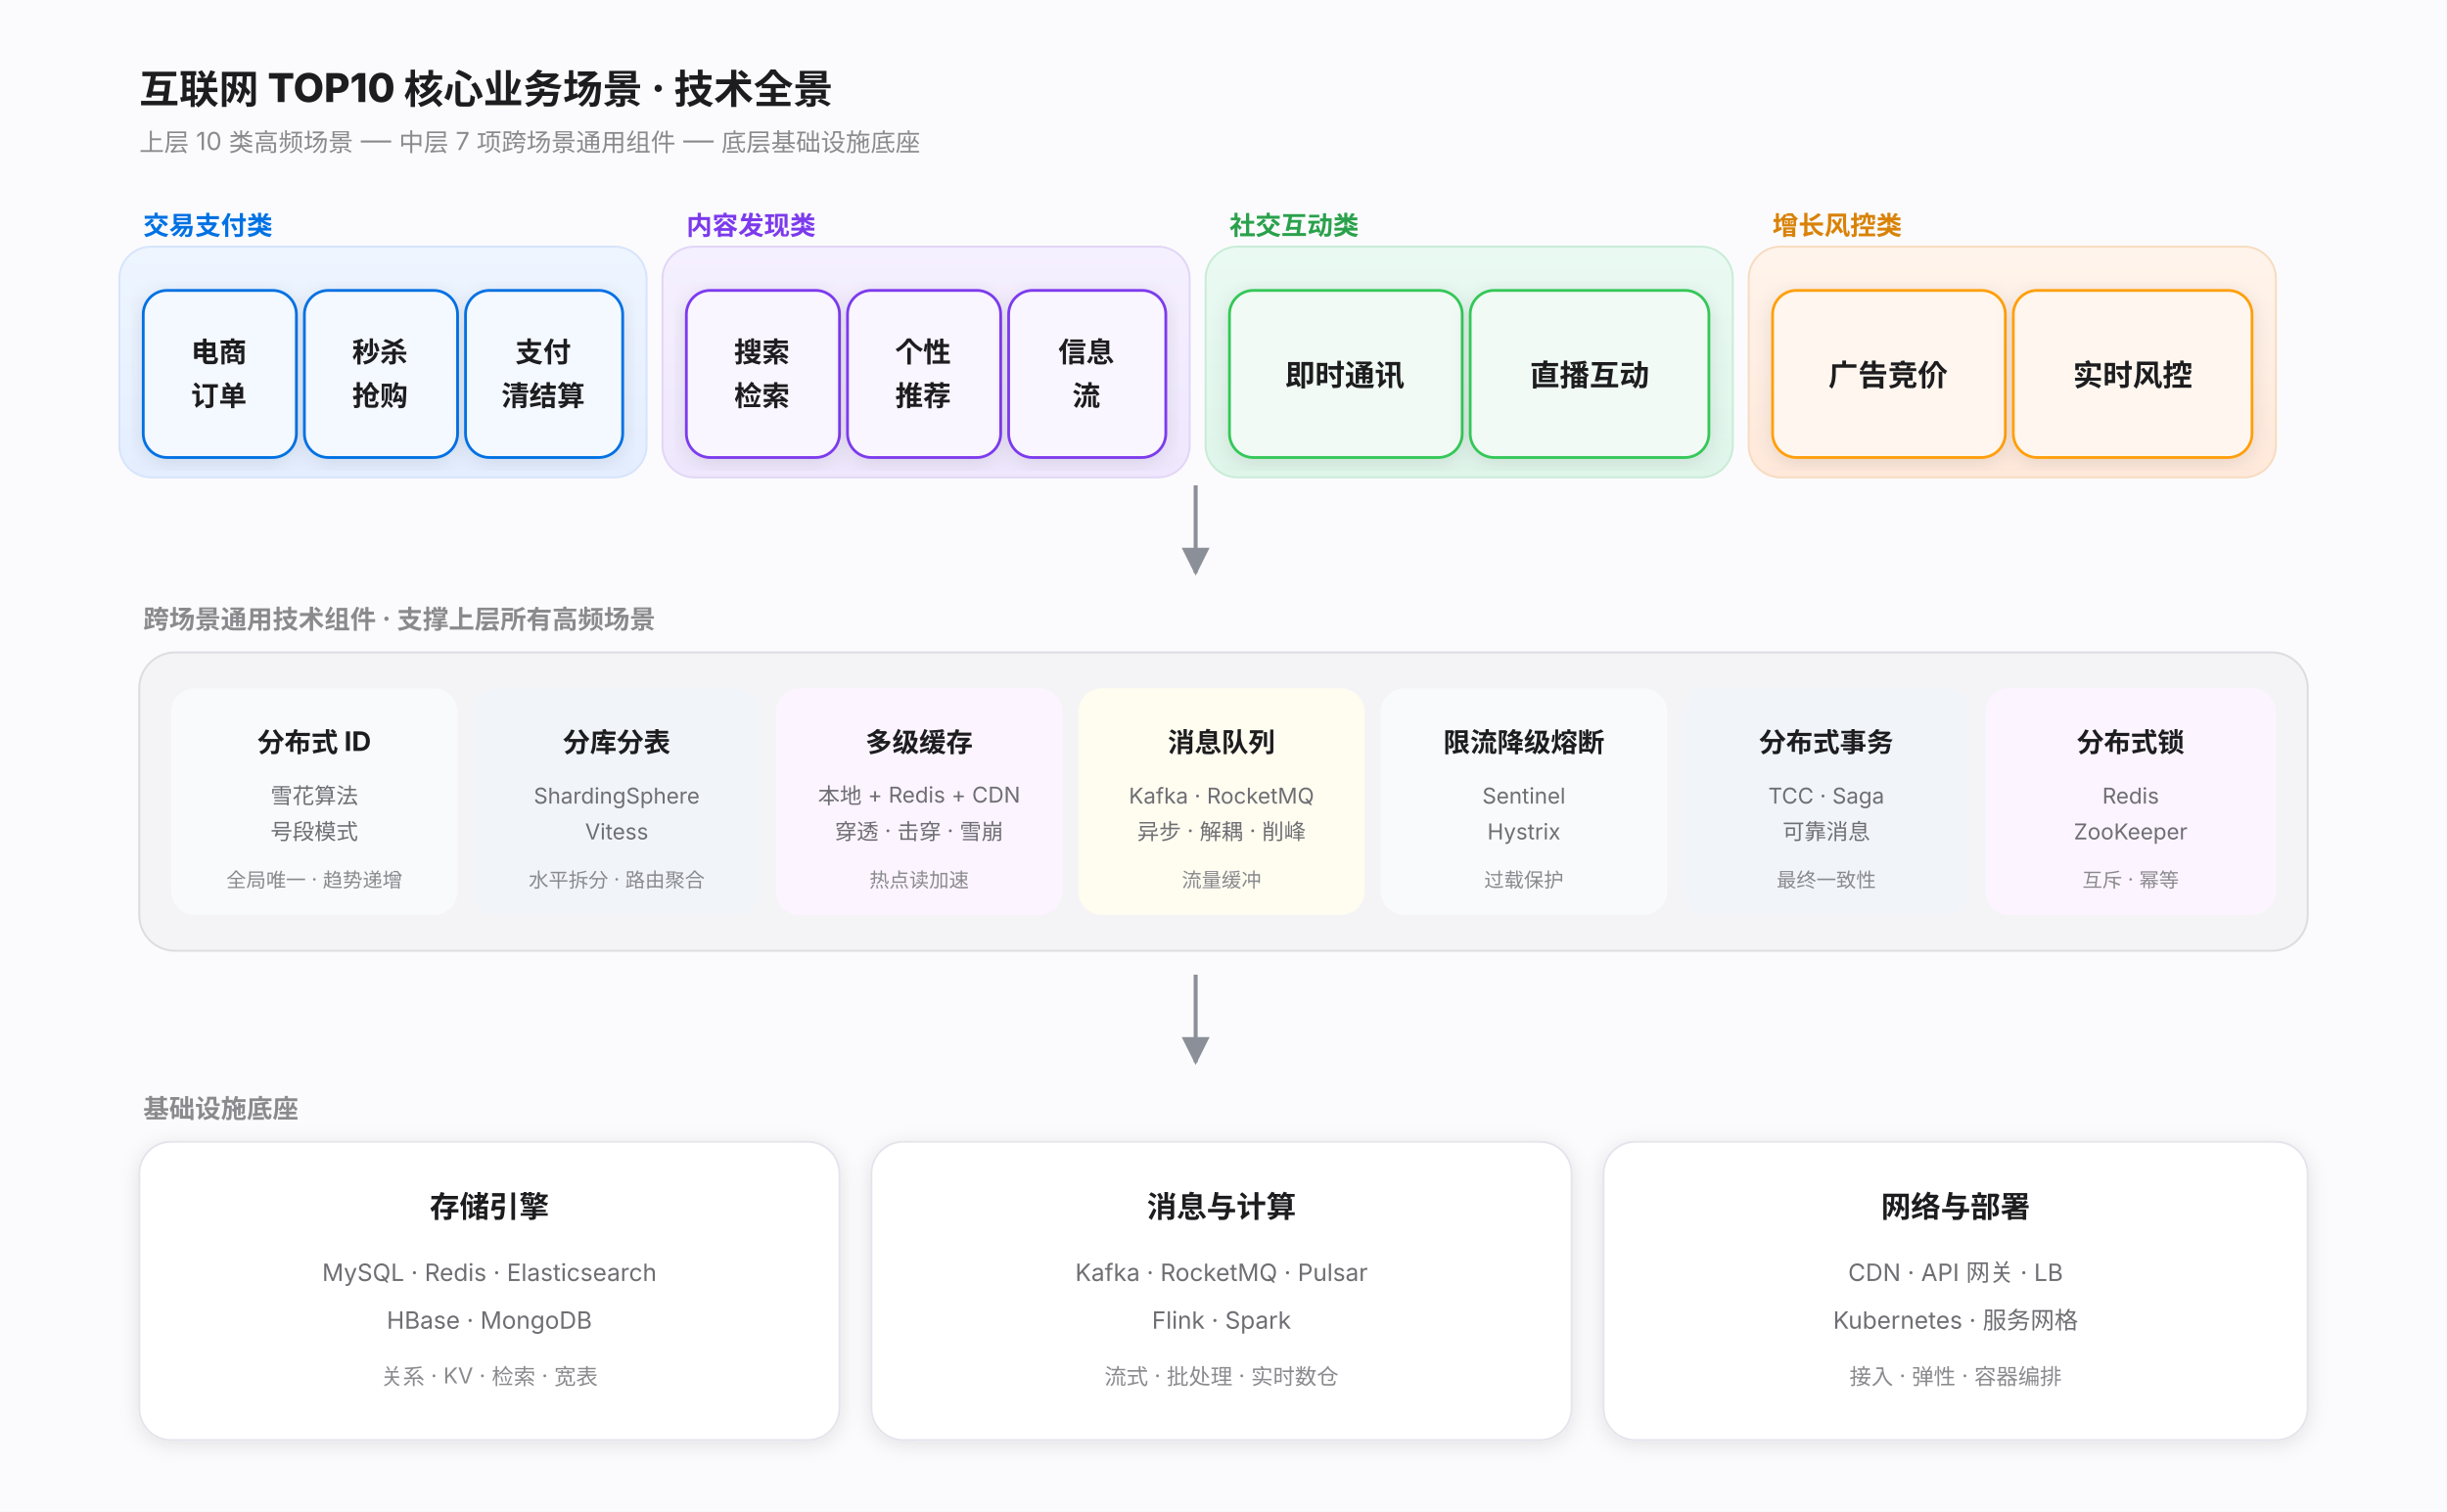
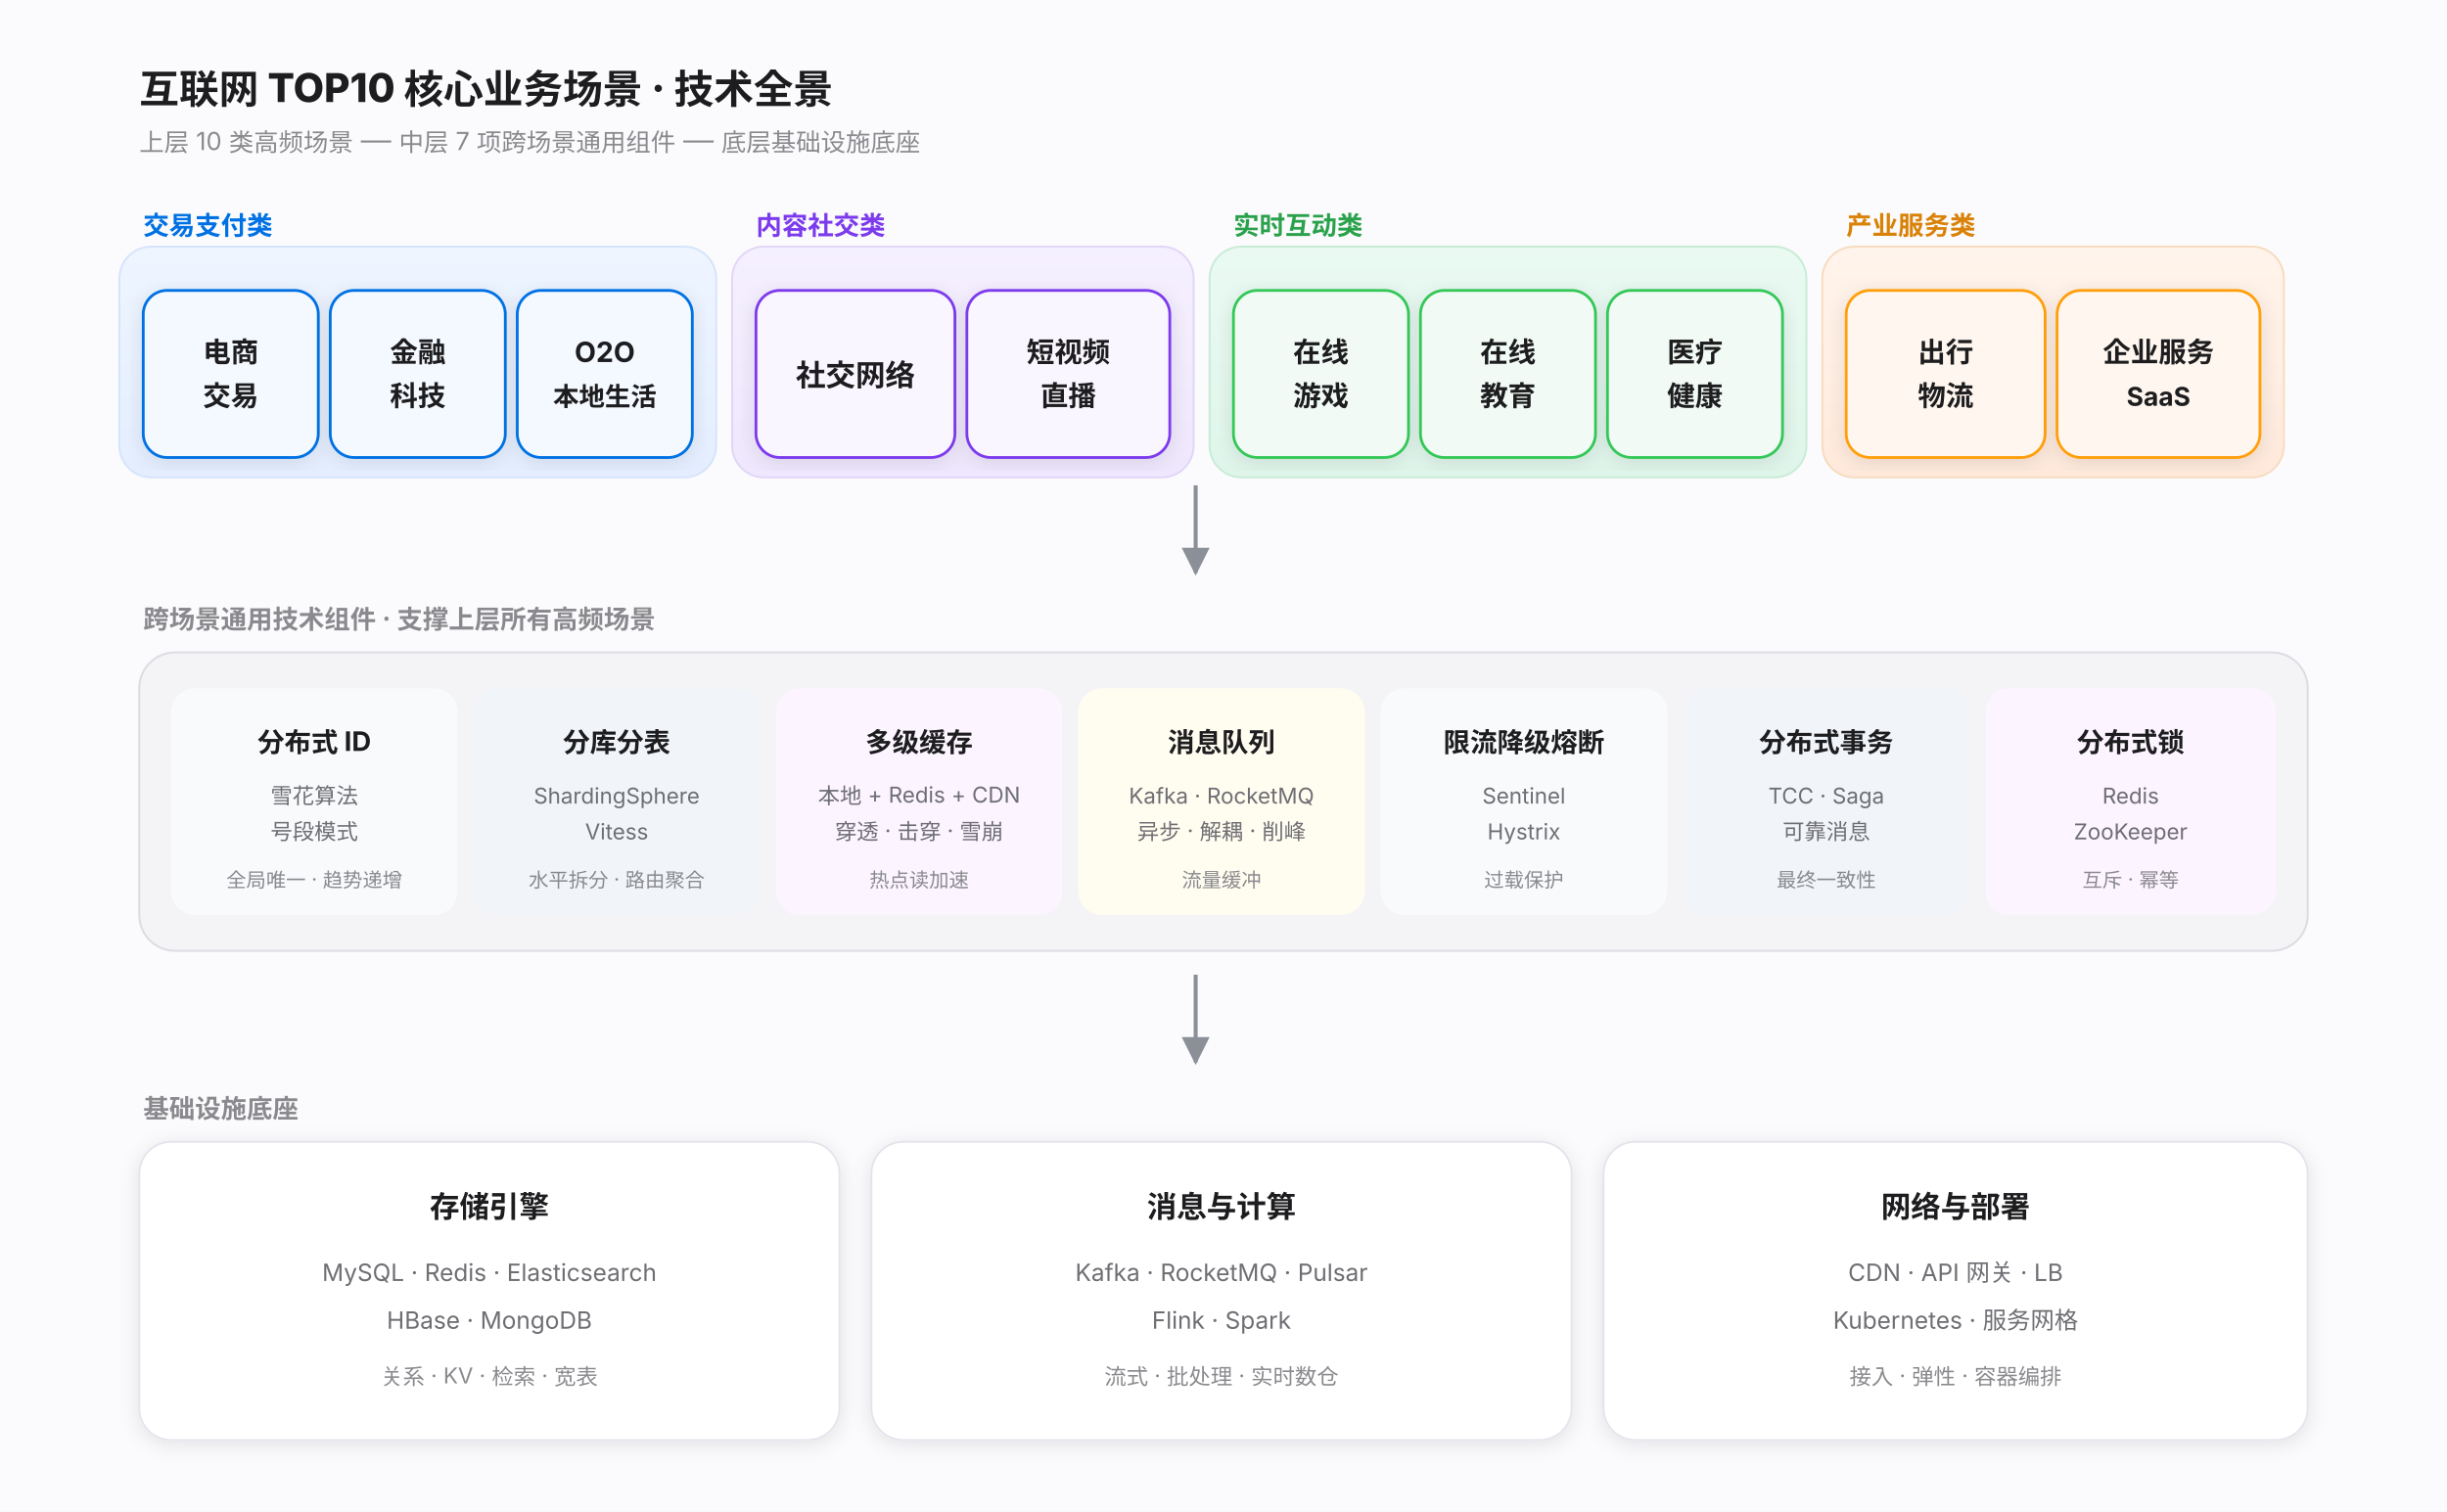
<svg xmlns="http://www.w3.org/2000/svg" viewBox="0 0 1230 760" font-family="-apple-system,BlinkMacSystemFont,'SF Pro Text','PingFang SC',sans-serif">
  <defs>
    <filter id="sfSoft" x="-8%" y="-8%" width="116%" height="116%">
      <feDropShadow dx="0" dy="2" stdDeviation="5" flood-color="#0a0a0a" flood-opacity="0.10" />
    </filter>
    <marker id="sfArrow" viewBox="0 0 10 10" refX="9" refY="5" markerWidth="7" markerHeight="7" orient="auto-start-reverse">
      <path d="M0 0 L10 5 L0 10 z" fill="#8a8f98" />
    </marker>
    <linearGradient id="sfPayBand" x1="0" y1="0" x2="0" y2="1">
      <stop offset="0" stop-color="#eef5ff" />
      <stop offset="1" stop-color="#e4eeff" />
    </linearGradient>
    <linearGradient id="sfDiscBand" x1="0" y1="0" x2="0" y2="1">
      <stop offset="0" stop-color="#f5f0ff" />
      <stop offset="1" stop-color="#efe7fd" />
    </linearGradient>
    <linearGradient id="sfSocialBand" x1="0" y1="0" x2="0" y2="1">
      <stop offset="0" stop-color="#eafaf3" />
      <stop offset="1" stop-color="#dff5ea" />
    </linearGradient>
    <linearGradient id="sfGrowthBand" x1="0" y1="0" x2="0" y2="1">
      <stop offset="0" stop-color="#fff4ec" />
      <stop offset="1" stop-color="#ffe9db" />
    </linearGradient>
  </defs>
  <rect x="0" y="0" width="1230" height="760" fill="#fbfbfd" class="ag-bg" />
  <text x="70" y="52" font-size="20" font-weight="800" fill="#1d1d1f">互联网 TOP10 核心业务场景 · 技术全景</text>
  <text x="70" y="76" font-size="12.5" fill="#8a8a8e">上层 10 类高频场景 ── 中层 7 项跨场景通用组件 ── 底层基础设施底座</text>
-   <rect x="60" y="124" width="265" height="116" rx="16" fill="url(#sfPayBand)" stroke="#d7e4fb" class="sf-band-pay" />
+   <rect x="60" y="124" width="300" height="116" rx="16" fill="url(#sfPayBand)" stroke="#d7e4fb" class="sf-band-pay" />
  <text x="72" y="118" font-size="13" font-weight="700" fill="#0071e3" class="sf-cat-pay">交易支付类</text>
-   <rect x="72" y="146" width="77" height="84" rx="12" fill="#f4f8ff" stroke="#0071e3" stroke-width="1.4" class="sc-scene sc-pay" filter="url(#sfSoft)" />
-   <text x="110" y="182" font-size="14" font-weight="700" fill="#1d1d1f" text-anchor="middle">电商</text>
-   <text x="110" y="204" font-size="14" font-weight="700" fill="#1d1d1f" text-anchor="middle">订单</text>
-   <rect x="153" y="146" width="77" height="84" rx="12" fill="#f4f8ff" stroke="#0071e3" stroke-width="1.4" class="sc-scene sc-pay" filter="url(#sfSoft)" />
-   <text x="191" y="182" font-size="14" font-weight="700" fill="#1d1d1f" text-anchor="middle">秒杀</text>
-   <text x="191" y="204" font-size="14" font-weight="700" fill="#1d1d1f" text-anchor="middle">抢购</text>
-   <rect x="234" y="146" width="79" height="84" rx="12" fill="#f4f8ff" stroke="#0071e3" stroke-width="1.4" class="sc-scene sc-pay" filter="url(#sfSoft)" />
-   <text x="273" y="182" font-size="14" font-weight="700" fill="#1d1d1f" text-anchor="middle">支付</text>
-   <text x="273" y="204" font-size="14" font-weight="700" fill="#1d1d1f" text-anchor="middle">清结算</text>
-   <rect x="72" y="146" width="79" height="84" rx="12" fill="#ffffff" fill-opacity="0" data-tid="ecommerce" data-lab="交易支付类" />
-   <rect x="153" y="146" width="79" height="84" fill="#ffffff" fill-opacity="0" data-tid="seckill" data-lab="交易支付类" />
-   <rect x="234" y="146" width="79" height="84" rx="12" fill="#ffffff" fill-opacity="0" data-tid="payment" data-lab="交易支付类" />
-   <rect x="333" y="124" width="265" height="116" rx="16" fill="url(#sfDiscBand)" stroke="#e2d6f7" class="sf-band-disc" />
-   <text x="345" y="118" font-size="13" font-weight="700" fill="#7c3aed" class="sf-cat-disc">内容发现类</text>
-   <rect x="345" y="146" width="77" height="84" rx="12" fill="#faf6ff" stroke="#7c3aed" stroke-width="1.4" class="sc-scene sc-disc" filter="url(#sfSoft)" />
-   <text x="383" y="182" font-size="14" font-weight="700" fill="#1d1d1f" text-anchor="middle">搜索</text>
-   <text x="383" y="204" font-size="14" font-weight="700" fill="#1d1d1f" text-anchor="middle">检索</text>
-   <rect x="426" y="146" width="77" height="84" rx="12" fill="#faf6ff" stroke="#7c3aed" stroke-width="1.4" class="sc-scene sc-disc" filter="url(#sfSoft)" />
-   <text x="464" y="182" font-size="14" font-weight="700" fill="#1d1d1f" text-anchor="middle">个性</text>
-   <text x="464" y="204" font-size="14" font-weight="700" fill="#1d1d1f" text-anchor="middle">推荐</text>
-   <rect x="507" y="146" width="79" height="84" rx="12" fill="#faf6ff" stroke="#7c3aed" stroke-width="1.4" class="sc-scene sc-disc" filter="url(#sfSoft)" />
-   <text x="546" y="182" font-size="14" font-weight="700" fill="#1d1d1f" text-anchor="middle">信息</text>
-   <text x="546" y="204" font-size="14" font-weight="700" fill="#1d1d1f" text-anchor="middle">流</text>
-   <rect x="345" y="146" width="79" height="84" rx="12" fill="#ffffff" fill-opacity="0" data-tid="search" data-lab="内容发现类" />
-   <rect x="426" y="146" width="79" height="84" fill="#ffffff" fill-opacity="0" data-tid="recommend" data-lab="内容发现类" />
-   <rect x="507" y="146" width="79" height="84" rx="12" fill="#ffffff" fill-opacity="0" data-tid="feed" data-lab="内容发现类" />
-   <rect x="606" y="124" width="265" height="116" rx="16" fill="url(#sfSocialBand)" stroke="#c9ecd7" class="sf-band-social" />
-   <text x="618" y="118" font-size="13" font-weight="700" fill="#2aa14b" class="sf-cat-social">社交互动类</text>
-   <rect x="618" y="146" width="117" height="84" rx="12" fill="#f1faf4" stroke="#34c759" stroke-width="1.4" class="sc-scene sc-social" filter="url(#sfSoft)" />
-   <text x="676" y="194" font-size="15" font-weight="700" fill="#1d1d1f" text-anchor="middle">即时通讯</text>
-   <rect x="739" y="146" width="120" height="84" rx="12" fill="#f1faf4" stroke="#34c759" stroke-width="1.4" class="sc-scene sc-social" filter="url(#sfSoft)" />
-   <text x="799" y="194" font-size="15" font-weight="700" fill="#1d1d1f" text-anchor="middle">直播互动</text>
-   <rect x="618" y="146" width="121" height="84" rx="12" fill="#ffffff" fill-opacity="0" data-tid="im" data-lab="社交互动类" />
-   <rect x="739" y="146" width="120" height="84" rx="12" fill="#ffffff" fill-opacity="0" data-tid="live" data-lab="社交互动类" />
-   <rect x="879" y="124" width="265" height="116" rx="16" fill="url(#sfGrowthBand)" stroke="#f7dcc0" class="sf-band-growth" />
-   <text x="891" y="118" font-size="13" font-weight="700" fill="#d98207" class="sf-cat-growth">增长风控类</text>
-   <rect x="891" y="146" width="117" height="84" rx="12" fill="#fff7ef" stroke="#ff9f0a" stroke-width="1.4" class="sc-scene sc-growth" filter="url(#sfSoft)" />
-   <text x="949" y="194" font-size="15" font-weight="700" fill="#1d1d1f" text-anchor="middle">广告竞价</text>
-   <rect x="1012" y="146" width="120" height="84" rx="12" fill="#fff7ef" stroke="#ff9f0a" stroke-width="1.4" class="sc-scene sc-growth" filter="url(#sfSoft)" />
-   <text x="1072" y="194" font-size="15" font-weight="700" fill="#1d1d1f" text-anchor="middle">实时风控</text>
-   <rect x="891" y="146" width="121" height="84" rx="12" fill="#ffffff" fill-opacity="0" data-tid="ad" data-lab="增长风控类" />
-   <rect x="1012" y="146" width="120" height="84" rx="12" fill="#ffffff" fill-opacity="0" data-tid="risk" data-lab="增长风控类" />
+   <rect x="72" y="146" width="88" height="84" rx="12" fill="#f4f8ff" stroke="#0071e3" stroke-width="1.4" class="sc-scene sc-pay" filter="url(#sfSoft)" />
+   <text x="116" y="182" font-size="14" font-weight="700" fill="#1d1d1f" text-anchor="middle">电商</text>
+   <text x="116" y="204" font-size="14" font-weight="700" fill="#1d1d1f" text-anchor="middle">交易</text>
+   <rect x="166" y="146" width="88" height="84" rx="12" fill="#f4f8ff" stroke="#0071e3" stroke-width="1.4" class="sc-scene sc-pay" filter="url(#sfSoft)" />
+   <text x="210" y="182" font-size="14" font-weight="700" fill="#1d1d1f" text-anchor="middle">金融</text>
+   <text x="210" y="204" font-size="14" font-weight="700" fill="#1d1d1f" text-anchor="middle">科技</text>
+   <rect x="260" y="146" width="88" height="84" rx="12" fill="#f4f8ff" stroke="#0071e3" stroke-width="1.4" class="sc-scene sc-pay" filter="url(#sfSoft)" />
+   <text x="304" y="182" font-size="14" font-weight="700" fill="#1d1d1f" text-anchor="middle">O2O</text>
+   <text x="304" y="204" font-size="13" font-weight="700" fill="#1d1d1f" text-anchor="middle">本地生活</text>
+   <rect x="72" y="146" width="88" height="84" rx="12" fill="#ffffff" fill-opacity="0" data-tid="ecommerce" data-lab="交易支付类" />
+   <rect x="166" y="146" width="88" height="84" fill="#ffffff" fill-opacity="0" data-tid="fintech" data-lab="交易支付类" />
+   <rect x="260" y="146" width="88" height="84" rx="12" fill="#ffffff" fill-opacity="0" data-tid="o2o" data-lab="交易支付类" />
+   <rect x="368" y="124" width="232" height="116" rx="16" fill="url(#sfDiscBand)" stroke="#e2d6f7" class="sf-band-disc" />
+   <text x="380" y="118" font-size="13" font-weight="700" fill="#7c3aed" class="sf-cat-disc">内容社交类</text>
+   <rect x="380" y="146" width="100" height="84" rx="12" fill="#faf6ff" stroke="#7c3aed" stroke-width="1.4" class="sc-scene sc-disc" filter="url(#sfSoft)" />
+   <text x="430" y="194" font-size="15" font-weight="700" fill="#1d1d1f" text-anchor="middle">社交网络</text>
+   <rect x="486" y="146" width="102" height="84" rx="12" fill="#faf6ff" stroke="#7c3aed" stroke-width="1.4" class="sc-scene sc-disc" filter="url(#sfSoft)" />
+   <text x="537" y="182" font-size="14" font-weight="700" fill="#1d1d1f" text-anchor="middle">短视频</text>
+   <text x="537" y="204" font-size="14" font-weight="700" fill="#1d1d1f" text-anchor="middle">直播</text>
+   <rect x="380" y="146" width="100" height="84" rx="12" fill="#ffffff" fill-opacity="0" data-tid="social" data-lab="内容社交类" />
+   <rect x="486" y="146" width="102" height="84" rx="12" fill="#ffffff" fill-opacity="0" data-tid="video" data-lab="内容社交类" />
+   <rect x="608" y="124" width="300" height="116" rx="16" fill="url(#sfSocialBand)" stroke="#c9ecd7" class="sf-band-social" />
+   <text x="620" y="118" font-size="13" font-weight="700" fill="#2aa14b" class="sf-cat-social">实时互动类</text>
+   <rect x="620" y="146" width="88" height="84" rx="12" fill="#f1faf4" stroke="#34c759" stroke-width="1.4" class="sc-scene sc-social" filter="url(#sfSoft)" />
+   <text x="664" y="182" font-size="14" font-weight="700" fill="#1d1d1f" text-anchor="middle">在线</text>
+   <text x="664" y="204" font-size="14" font-weight="700" fill="#1d1d1f" text-anchor="middle">游戏</text>
+   <rect x="714" y="146" width="88" height="84" rx="12" fill="#f1faf4" stroke="#34c759" stroke-width="1.4" class="sc-scene sc-social" filter="url(#sfSoft)" />
+   <text x="758" y="182" font-size="14" font-weight="700" fill="#1d1d1f" text-anchor="middle">在线</text>
+   <text x="758" y="204" font-size="14" font-weight="700" fill="#1d1d1f" text-anchor="middle">教育</text>
+   <rect x="808" y="146" width="88" height="84" rx="12" fill="#f1faf4" stroke="#34c759" stroke-width="1.4" class="sc-scene sc-social" filter="url(#sfSoft)" />
+   <text x="852" y="182" font-size="14" font-weight="700" fill="#1d1d1f" text-anchor="middle">医疗</text>
+   <text x="852" y="204" font-size="14" font-weight="700" fill="#1d1d1f" text-anchor="middle">健康</text>
+   <rect x="620" y="146" width="88" height="84" rx="12" fill="#ffffff" fill-opacity="0" data-tid="game" data-lab="实时互动类" />
+   <rect x="714" y="146" width="88" height="84" rx="12" fill="#ffffff" fill-opacity="0" data-tid="edu" data-lab="实时互动类" />
+   <rect x="808" y="146" width="88" height="84" rx="12" fill="#ffffff" fill-opacity="0" data-tid="health" data-lab="实时互动类" />
+   <rect x="916" y="124" width="232" height="116" rx="16" fill="url(#sfGrowthBand)" stroke="#f7dcc0" class="sf-band-growth" />
+   <text x="928" y="118" font-size="13" font-weight="700" fill="#d98207" class="sf-cat-growth">产业服务类</text>
+   <rect x="928" y="146" width="100" height="84" rx="12" fill="#fff7ef" stroke="#ff9f0a" stroke-width="1.4" class="sc-scene sc-growth" filter="url(#sfSoft)" />
+   <text x="978" y="182" font-size="14" font-weight="700" fill="#1d1d1f" text-anchor="middle">出行</text>
+   <text x="978" y="204" font-size="14" font-weight="700" fill="#1d1d1f" text-anchor="middle">物流</text>
+   <rect x="1034" y="146" width="102" height="84" rx="12" fill="#fff7ef" stroke="#ff9f0a" stroke-width="1.4" class="sc-scene sc-growth" filter="url(#sfSoft)" />
+   <text x="1085" y="182" font-size="14" font-weight="700" fill="#1d1d1f" text-anchor="middle">企业服务</text>
+   <text x="1085" y="204" font-size="13" font-weight="700" fill="#1d1d1f" text-anchor="middle">SaaS</text>
+   <rect x="928" y="146" width="100" height="84" rx="12" fill="#ffffff" fill-opacity="0" data-tid="mobility" data-lab="产业服务类" />
+   <rect x="1034" y="146" width="102" height="84" rx="12" fill="#ffffff" fill-opacity="0" data-tid="saas" data-lab="产业服务类" />
  <path d="M601 244 L601 288" fill="none" stroke="#8a8f98" class="ag-line" stroke-width="2" marker-end="url(#sfArrow)" />
  <text x="72" y="316" font-size="13" font-weight="700" fill="#8a8a8e" class="ag-sub">跨场景通用技术组件 · 支撑上层所有高频场景</text>
  <rect x="70" y="328" width="1090" height="150" rx="18" fill="#f4f4f7" stroke="#dcdce2" class="ag-band" />
  <rect x="86" y="346" width="144" height="114" rx="12" fill="#f8fafc" class="ag-tint" />
  <text x="158" y="378" font-size="13.5" font-weight="700" fill="#1d1d1f" text-anchor="middle">分布式 ID</text>
  <text x="158" y="404" font-size="11" fill="#6e6e73" class="ag-sub" text-anchor="middle">雪花算法</text>
  <text x="158" y="422" font-size="11" fill="#6e6e73" class="ag-sub" text-anchor="middle">号段模式</text>
  <text x="158" y="446" font-size="10" fill="#8a8a8e" class="ag-sub" text-anchor="middle">全局唯一 · 趋势递增</text>
  <rect x="238" y="346" width="144" height="114" rx="12" fill="#f1f5f9" class="ag-tint" />
  <text x="310" y="378" font-size="13.5" font-weight="700" fill="#1d1d1f" text-anchor="middle">分库分表</text>
  <text x="310" y="404" font-size="11" fill="#6e6e73" class="ag-sub" text-anchor="middle">ShardingSphere</text>
  <text x="310" y="422" font-size="11" fill="#6e6e73" class="ag-sub" text-anchor="middle">Vitess</text>
  <text x="310" y="446" font-size="10" fill="#8a8a8e" class="ag-sub" text-anchor="middle">水平拆分 · 路由聚合</text>
  <rect x="390" y="346" width="144" height="114" rx="12" fill="#fcf4ff" class="ag-tint" />
  <text x="462" y="378" font-size="13.5" font-weight="700" fill="#1d1d1f" text-anchor="middle">多级缓存</text>
  <text x="462" y="404" font-size="11" fill="#6e6e73" class="ag-sub" text-anchor="middle">本地 + Redis + CDN</text>
  <text x="462" y="422" font-size="11" fill="#6e6e73" class="ag-sub" text-anchor="middle">穿透 · 击穿 · 雪崩</text>
  <text x="462" y="446" font-size="10" fill="#8a8a8e" class="ag-sub" text-anchor="middle">热点读加速</text>
  <rect x="542" y="346" width="144" height="114" rx="12" fill="#fffcf0" class="ag-tint" />
  <text x="614" y="378" font-size="13.5" font-weight="700" fill="#1d1d1f" text-anchor="middle">消息队列</text>
  <text x="614" y="404" font-size="11" fill="#6e6e73" class="ag-sub" text-anchor="middle">Kafka · RocketMQ</text>
  <text x="614" y="422" font-size="11" fill="#6e6e73" class="ag-sub" text-anchor="middle">异步 · 解耦 · 削峰</text>
  <text x="614" y="446" font-size="10" fill="#8a8a8e" class="ag-sub" text-anchor="middle">流量缓冲</text>
  <rect x="694" y="346" width="144" height="114" rx="12" fill="#f8fafc" class="ag-tint" />
  <text x="766" y="378" font-size="13.5" font-weight="700" fill="#1d1d1f" text-anchor="middle">限流降级熔断</text>
  <text x="766" y="404" font-size="11" fill="#6e6e73" class="ag-sub" text-anchor="middle">Sentinel</text>
  <text x="766" y="422" font-size="11" fill="#6e6e73" class="ag-sub" text-anchor="middle">Hystrix</text>
  <text x="766" y="446" font-size="10" fill="#8a8a8e" class="ag-sub" text-anchor="middle">过载保护</text>
  <rect x="846" y="346" width="144" height="114" rx="12" fill="#f1f5f9" class="ag-tint" />
  <text x="918" y="378" font-size="13.5" font-weight="700" fill="#1d1d1f" text-anchor="middle">分布式事务</text>
  <text x="918" y="404" font-size="11" fill="#6e6e73" class="ag-sub" text-anchor="middle">TCC · Saga</text>
  <text x="918" y="422" font-size="11" fill="#6e6e73" class="ag-sub" text-anchor="middle">可靠消息</text>
  <text x="918" y="446" font-size="10" fill="#8a8a8e" class="ag-sub" text-anchor="middle">最终一致性</text>
  <rect x="998" y="346" width="146" height="114" rx="12" fill="#fcf4ff" class="ag-tint" />
  <text x="1071" y="378" font-size="13.5" font-weight="700" fill="#1d1d1f" text-anchor="middle">分布式锁</text>
  <text x="1071" y="404" font-size="11" fill="#6e6e73" class="ag-sub" text-anchor="middle">Redis</text>
  <text x="1071" y="422" font-size="11" fill="#6e6e73" class="ag-sub" text-anchor="middle">ZooKeeper</text>
  <text x="1071" y="446" font-size="10" fill="#8a8a8e" class="ag-sub" text-anchor="middle">互斥 · 幂等</text>
  <path d="M601 490 L601 534" fill="none" stroke="#8a8f98" class="ag-line" stroke-width="2" marker-end="url(#sfArrow)" />
  <text x="72" y="562" font-size="13" font-weight="700" fill="#8a8a8e" class="ag-sub">基础设施底座</text>
  <rect x="70" y="574" width="352" height="150" rx="16" fill="#ffffff" stroke="#e4e4ec" class="ag-card" filter="url(#sfSoft)" />
  <text x="246" y="612" font-size="15" font-weight="700" fill="#1d1d1f" text-anchor="middle">存储引擎</text>
  <text x="246" y="644" font-size="12" fill="#6e6e73" class="ag-sub" text-anchor="middle">MySQL · Redis · Elasticsearch</text>
  <text x="246" y="668" font-size="12" fill="#6e6e73" class="ag-sub" text-anchor="middle">HBase · MongoDB</text>
  <text x="246" y="696" font-size="11" fill="#8a8a8e" class="ag-sub" text-anchor="middle">关系 · KV · 检索 · 宽表</text>
  <rect x="438" y="574" width="352" height="150" rx="16" fill="#ffffff" stroke="#e4e4ec" class="ag-card" filter="url(#sfSoft)" />
  <text x="614" y="612" font-size="15" font-weight="700" fill="#1d1d1f" text-anchor="middle">消息与计算</text>
  <text x="614" y="644" font-size="12" fill="#6e6e73" class="ag-sub" text-anchor="middle">Kafka · RocketMQ · Pulsar</text>
  <text x="614" y="668" font-size="12" fill="#6e6e73" class="ag-sub" text-anchor="middle">Flink · Spark</text>
  <text x="614" y="696" font-size="11" fill="#8a8a8e" class="ag-sub" text-anchor="middle">流式 · 批处理 · 实时数仓</text>
  <rect x="806" y="574" width="354" height="150" rx="16" fill="#ffffff" stroke="#e4e4ec" class="ag-card" filter="url(#sfSoft)" />
  <text x="983" y="612" font-size="15" font-weight="700" fill="#1d1d1f" text-anchor="middle">网络与部署</text>
  <text x="983" y="644" font-size="12" fill="#6e6e73" class="ag-sub" text-anchor="middle">CDN · API 网关 · LB</text>
  <text x="983" y="668" font-size="12" fill="#6e6e73" class="ag-sub" text-anchor="middle">Kubernetes · 服务网格</text>
  <text x="983" y="696" font-size="11" fill="#8a8a8e" class="ag-sub" text-anchor="middle">接入 · 弹性 · 容器编排</text>
</svg>
